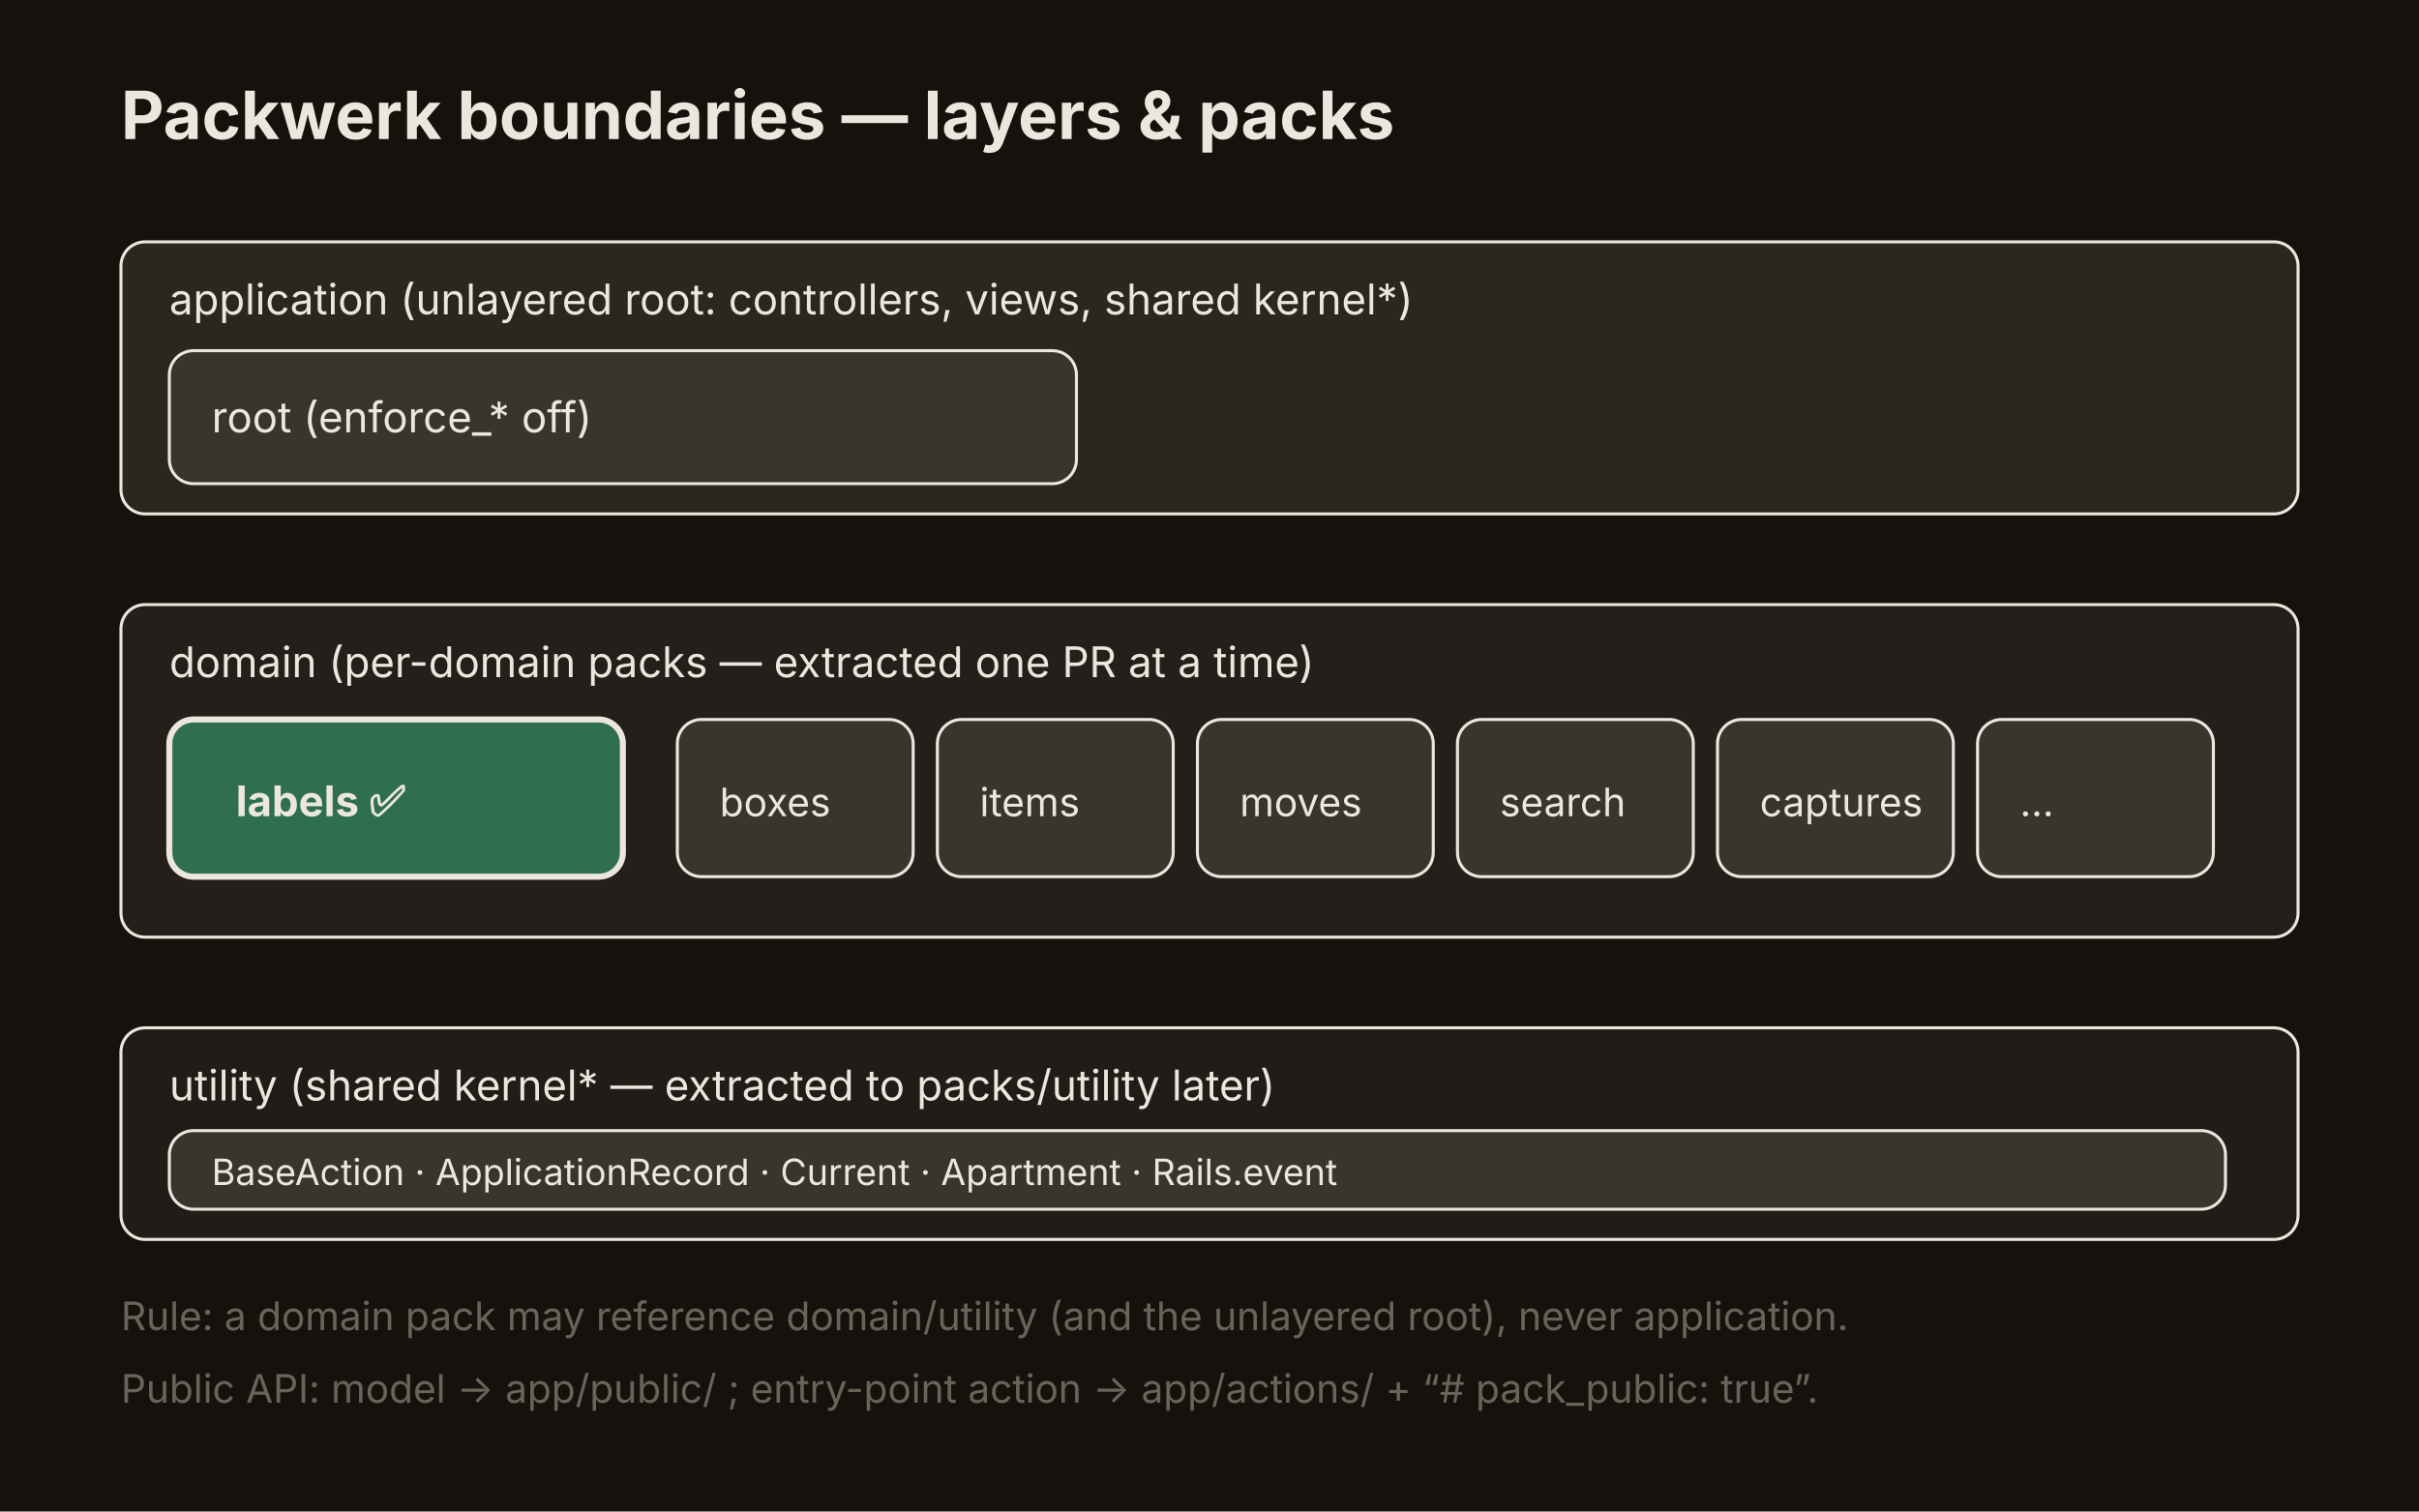
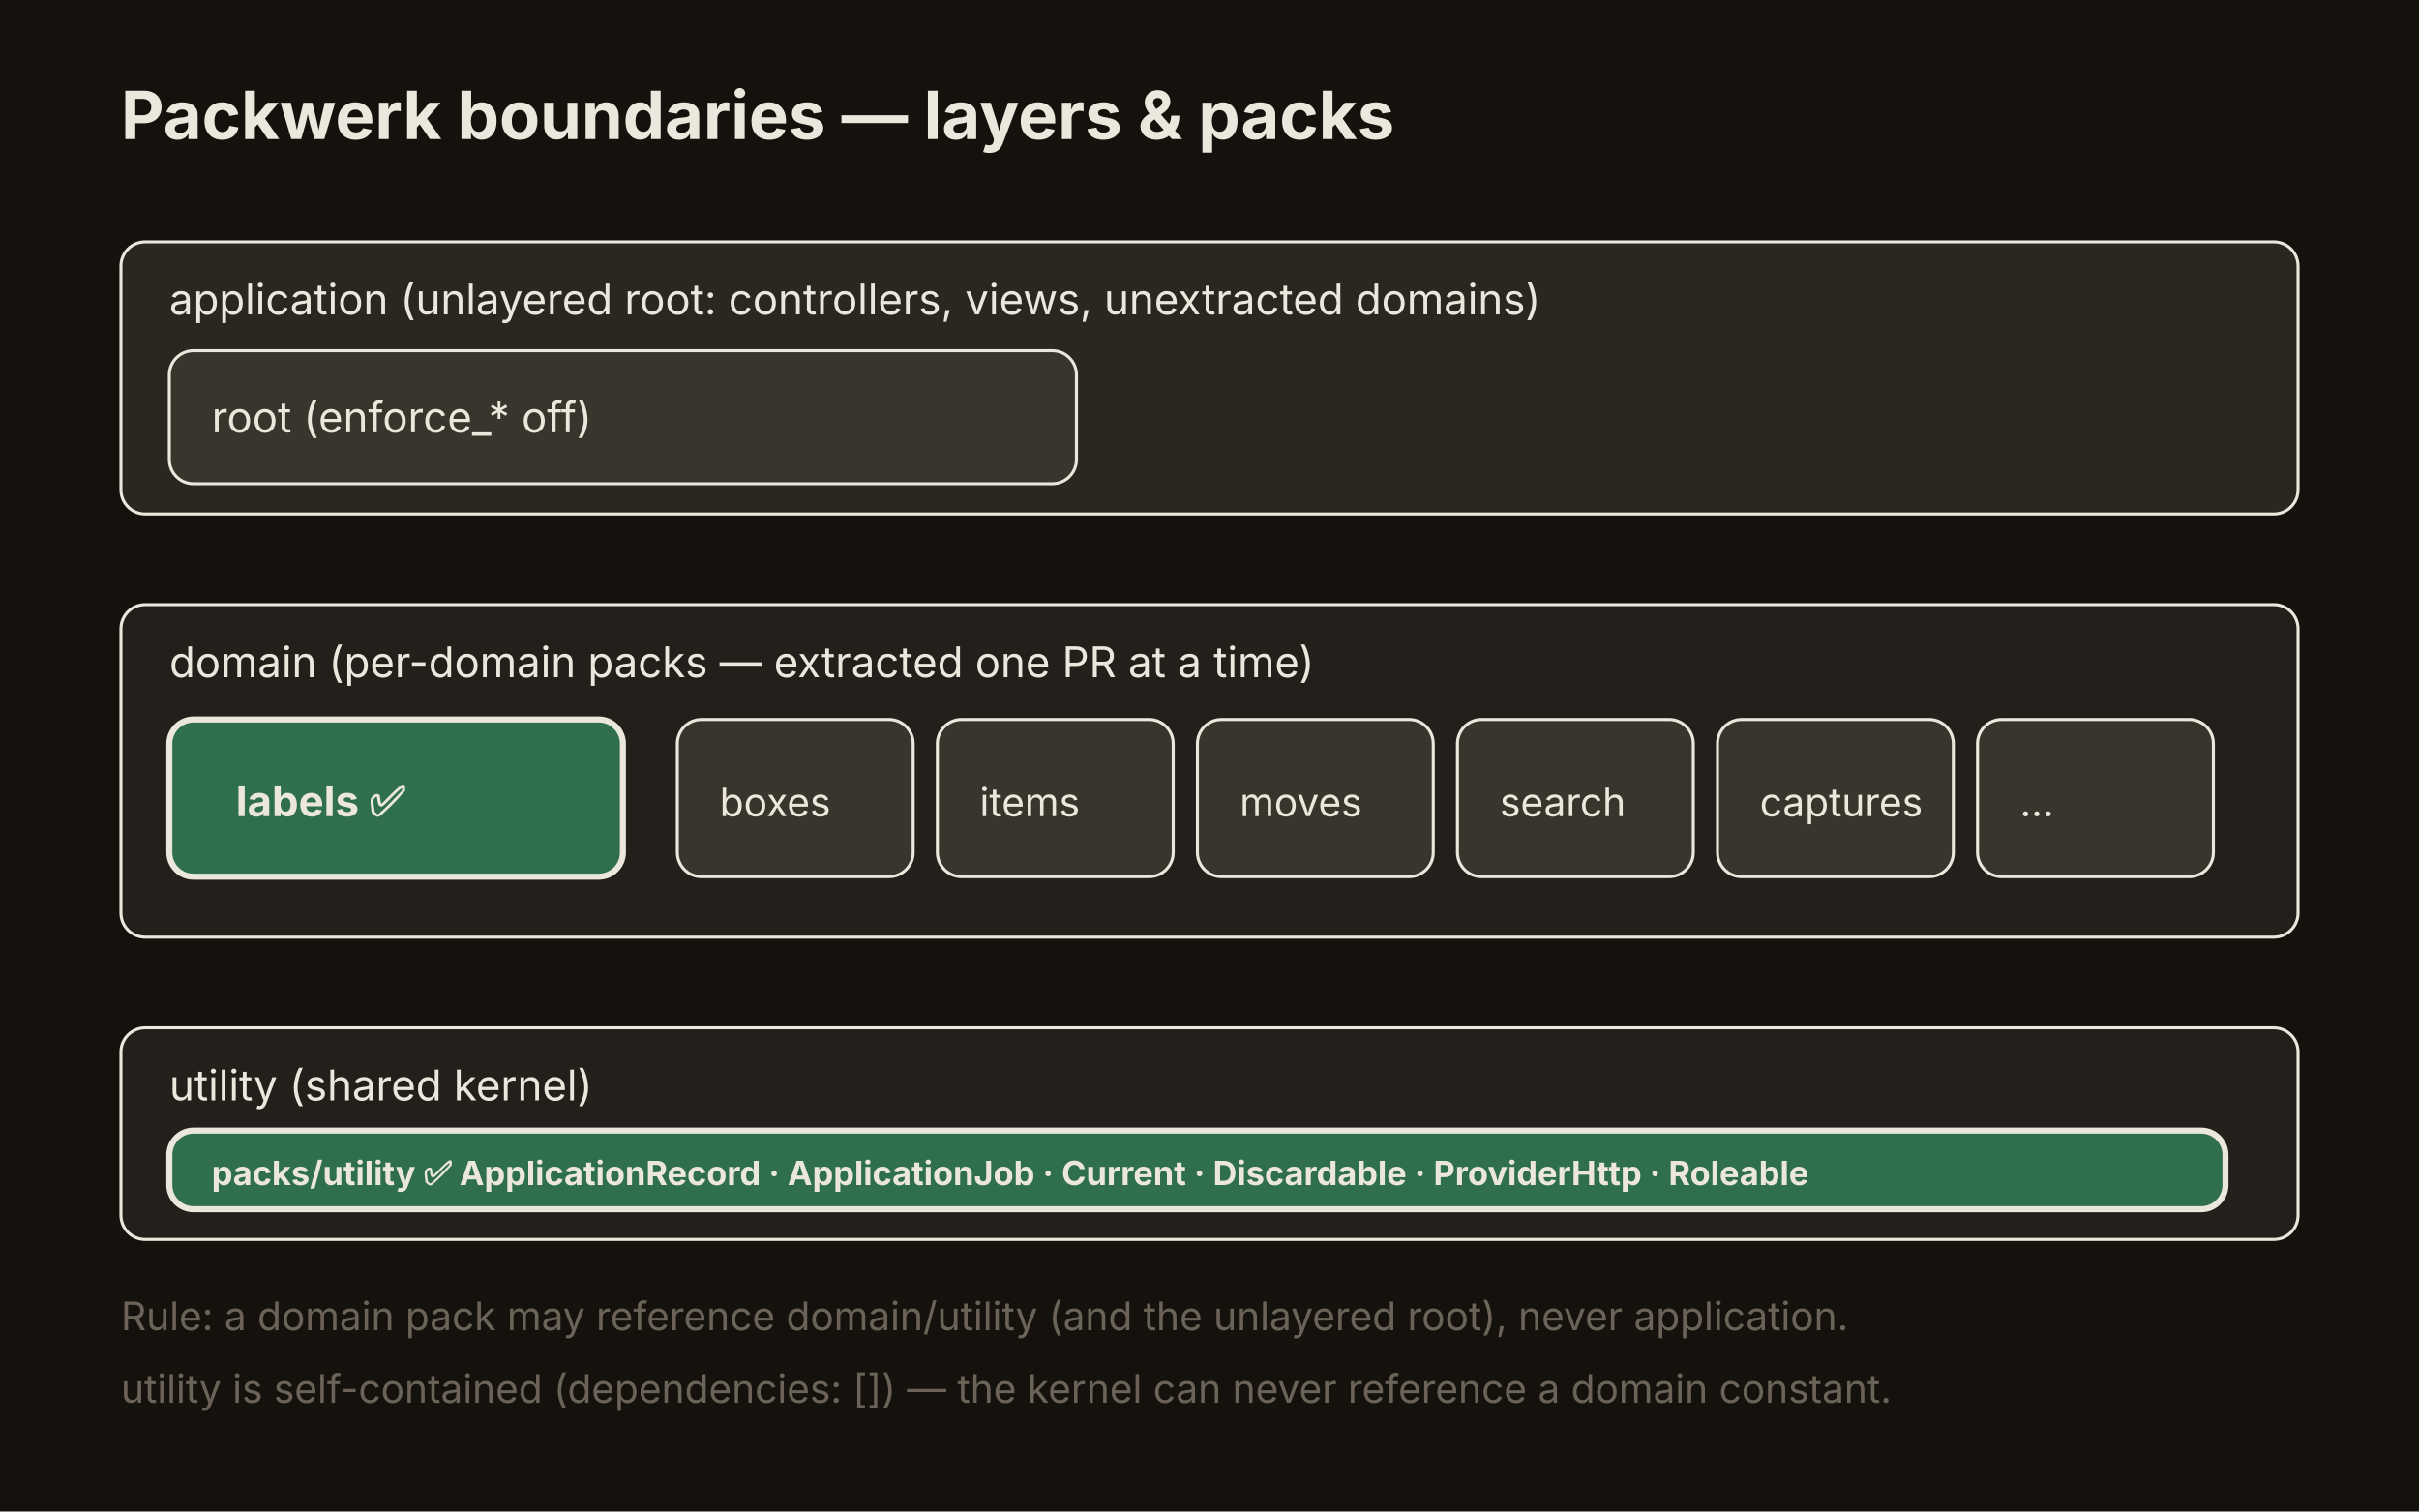
<svg xmlns="http://www.w3.org/2000/svg" width="800" height="500" viewBox="0 0 800 500">
  <rect x="0" y="0" width="800" height="500" rx="0" fill="#15120E" stroke="#15120E" stroke-width="0" />
  <text x="40" y="46" font-family="Inter,Segoe UI,sans-serif" font-size="22" font-weight="bold" fill="#ECE7DC">Packwerk boundaries — layers &amp; packs</text>
  <rect x="40" y="80" width="720" height="90" rx="8" fill="#2A2620" stroke="#ECE7DC" stroke-width="1" />
-   <text x="56" y="104" font-family="Inter,Segoe UI,sans-serif" font-size="14" font-weight="normal" fill="#ECE7DC">application  (unlayered root: controllers, views, shared kernel*)</text>
+   <text x="56" y="104" font-family="Inter,Segoe UI,sans-serif" font-size="14" font-weight="normal" fill="#ECE7DC">application  (unlayered root: controllers, views, unextracted domains)</text>
  <rect x="56" y="116" width="300" height="44" rx="8" fill="#3A352C" stroke="#ECE7DC" stroke-width="1" />
  <text x="70" y="143" font-family="Inter,Segoe UI,sans-serif" font-size="14" font-weight="normal" fill="#ECE7DC">root  (enforce_* off)</text>
  <rect x="40" y="200" width="720" height="110" rx="8" fill="#241F1A" stroke="#ECE7DC" stroke-width="1" />
  <text x="56" y="224" font-family="Inter,Segoe UI,sans-serif" font-size="14" font-weight="normal" fill="#ECE7DC">domain  (per-domain packs — extracted one PR at a time)</text>
  <rect x="56" y="238" width="150" height="52" rx="8" fill="#2F6F4E" stroke="#ECE7DC" stroke-width="2" />
  <text x="78" y="270" font-family="Inter,Segoe UI,sans-serif" font-size="14" font-weight="bold" fill="#ECE7DC">labels ✅</text>
  <rect x="224" y="238" width="78" height="52" rx="8" fill="#3A352C" stroke="#ECE7DC" stroke-width="1" />
  <text x="238" y="270" font-family="Inter,Segoe UI,sans-serif" font-size="13" font-weight="normal" fill="#ECE7DC">boxes</text>
  <rect x="310" y="238" width="78" height="52" rx="8" fill="#3A352C" stroke="#ECE7DC" stroke-width="1" />
  <text x="324" y="270" font-family="Inter,Segoe UI,sans-serif" font-size="13" font-weight="normal" fill="#ECE7DC">items</text>
  <rect x="396" y="238" width="78" height="52" rx="8" fill="#3A352C" stroke="#ECE7DC" stroke-width="1" />
  <text x="410" y="270" font-family="Inter,Segoe UI,sans-serif" font-size="13" font-weight="normal" fill="#ECE7DC">moves</text>
  <rect x="482" y="238" width="78" height="52" rx="8" fill="#3A352C" stroke="#ECE7DC" stroke-width="1" />
  <text x="496" y="270" font-family="Inter,Segoe UI,sans-serif" font-size="13" font-weight="normal" fill="#ECE7DC">search</text>
  <rect x="568" y="238" width="78" height="52" rx="8" fill="#3A352C" stroke="#ECE7DC" stroke-width="1" />
  <text x="582" y="270" font-family="Inter,Segoe UI,sans-serif" font-size="13" font-weight="normal" fill="#ECE7DC">captures</text>
  <rect x="654" y="238" width="78" height="52" rx="8" fill="#3A352C" stroke="#ECE7DC" stroke-width="1" />
  <text x="668" y="270" font-family="Inter,Segoe UI,sans-serif" font-size="13" font-weight="normal" fill="#ECE7DC">…</text>
-   <rect x="40" y="340" width="720" height="70" rx="8" fill="#201C18" stroke="#ECE7DC" stroke-width="1" />
-   <text x="56" y="364" font-family="Inter,Segoe UI,sans-serif" font-size="14" font-weight="normal" fill="#ECE7DC">utility  (shared kernel* — extracted to packs/utility later)</text>
-   <rect x="56" y="374" width="680" height="26" rx="8" fill="#3A352C" stroke="#ECE7DC" stroke-width="1" />
-   <text x="70" y="392" font-family="Inter,Segoe UI,sans-serif" font-size="12" font-weight="normal" fill="#ECE7DC">BaseAction · ApplicationRecord · Current · Apartment · Rails.event</text>
+   <rect x="40" y="340" width="720" height="70" rx="8" fill="#241F1A" stroke="#ECE7DC" stroke-width="1" />
+   <text x="56" y="364" font-family="Inter,Segoe UI,sans-serif" font-size="14" font-weight="normal" fill="#ECE7DC">utility  (shared kernel)</text>
+   <rect x="56" y="374" width="680" height="26" rx="8" fill="#2F6F4E" stroke="#ECE7DC" stroke-width="2" />
+   <text x="70" y="392" font-family="Inter,Segoe UI,sans-serif" font-size="11" font-weight="bold" fill="#ECE7DC">packs/utility ✅  ApplicationRecord · ApplicationJob · Current · Discardable · ProviderHttp · Roleable</text>
  <text x="40" y="440" font-family="Inter,Segoe UI,sans-serif" font-size="13" font-weight="normal" fill="#6B6357">Rule: a domain pack may reference domain/utility (and the unlayered root), never application.</text>
-   <text x="40" y="464" font-family="Inter,Segoe UI,sans-serif" font-size="13" font-weight="normal" fill="#6B6357">Public API: model → app/public/ ;  entry-point action → app/actions/ + “# pack_public: true”.</text>
+   <text x="40" y="464" font-family="Inter,Segoe UI,sans-serif" font-size="13" font-weight="normal" fill="#6B6357">utility is self-contained (dependencies: []) — the kernel can never reference a domain constant.</text>
</svg>
